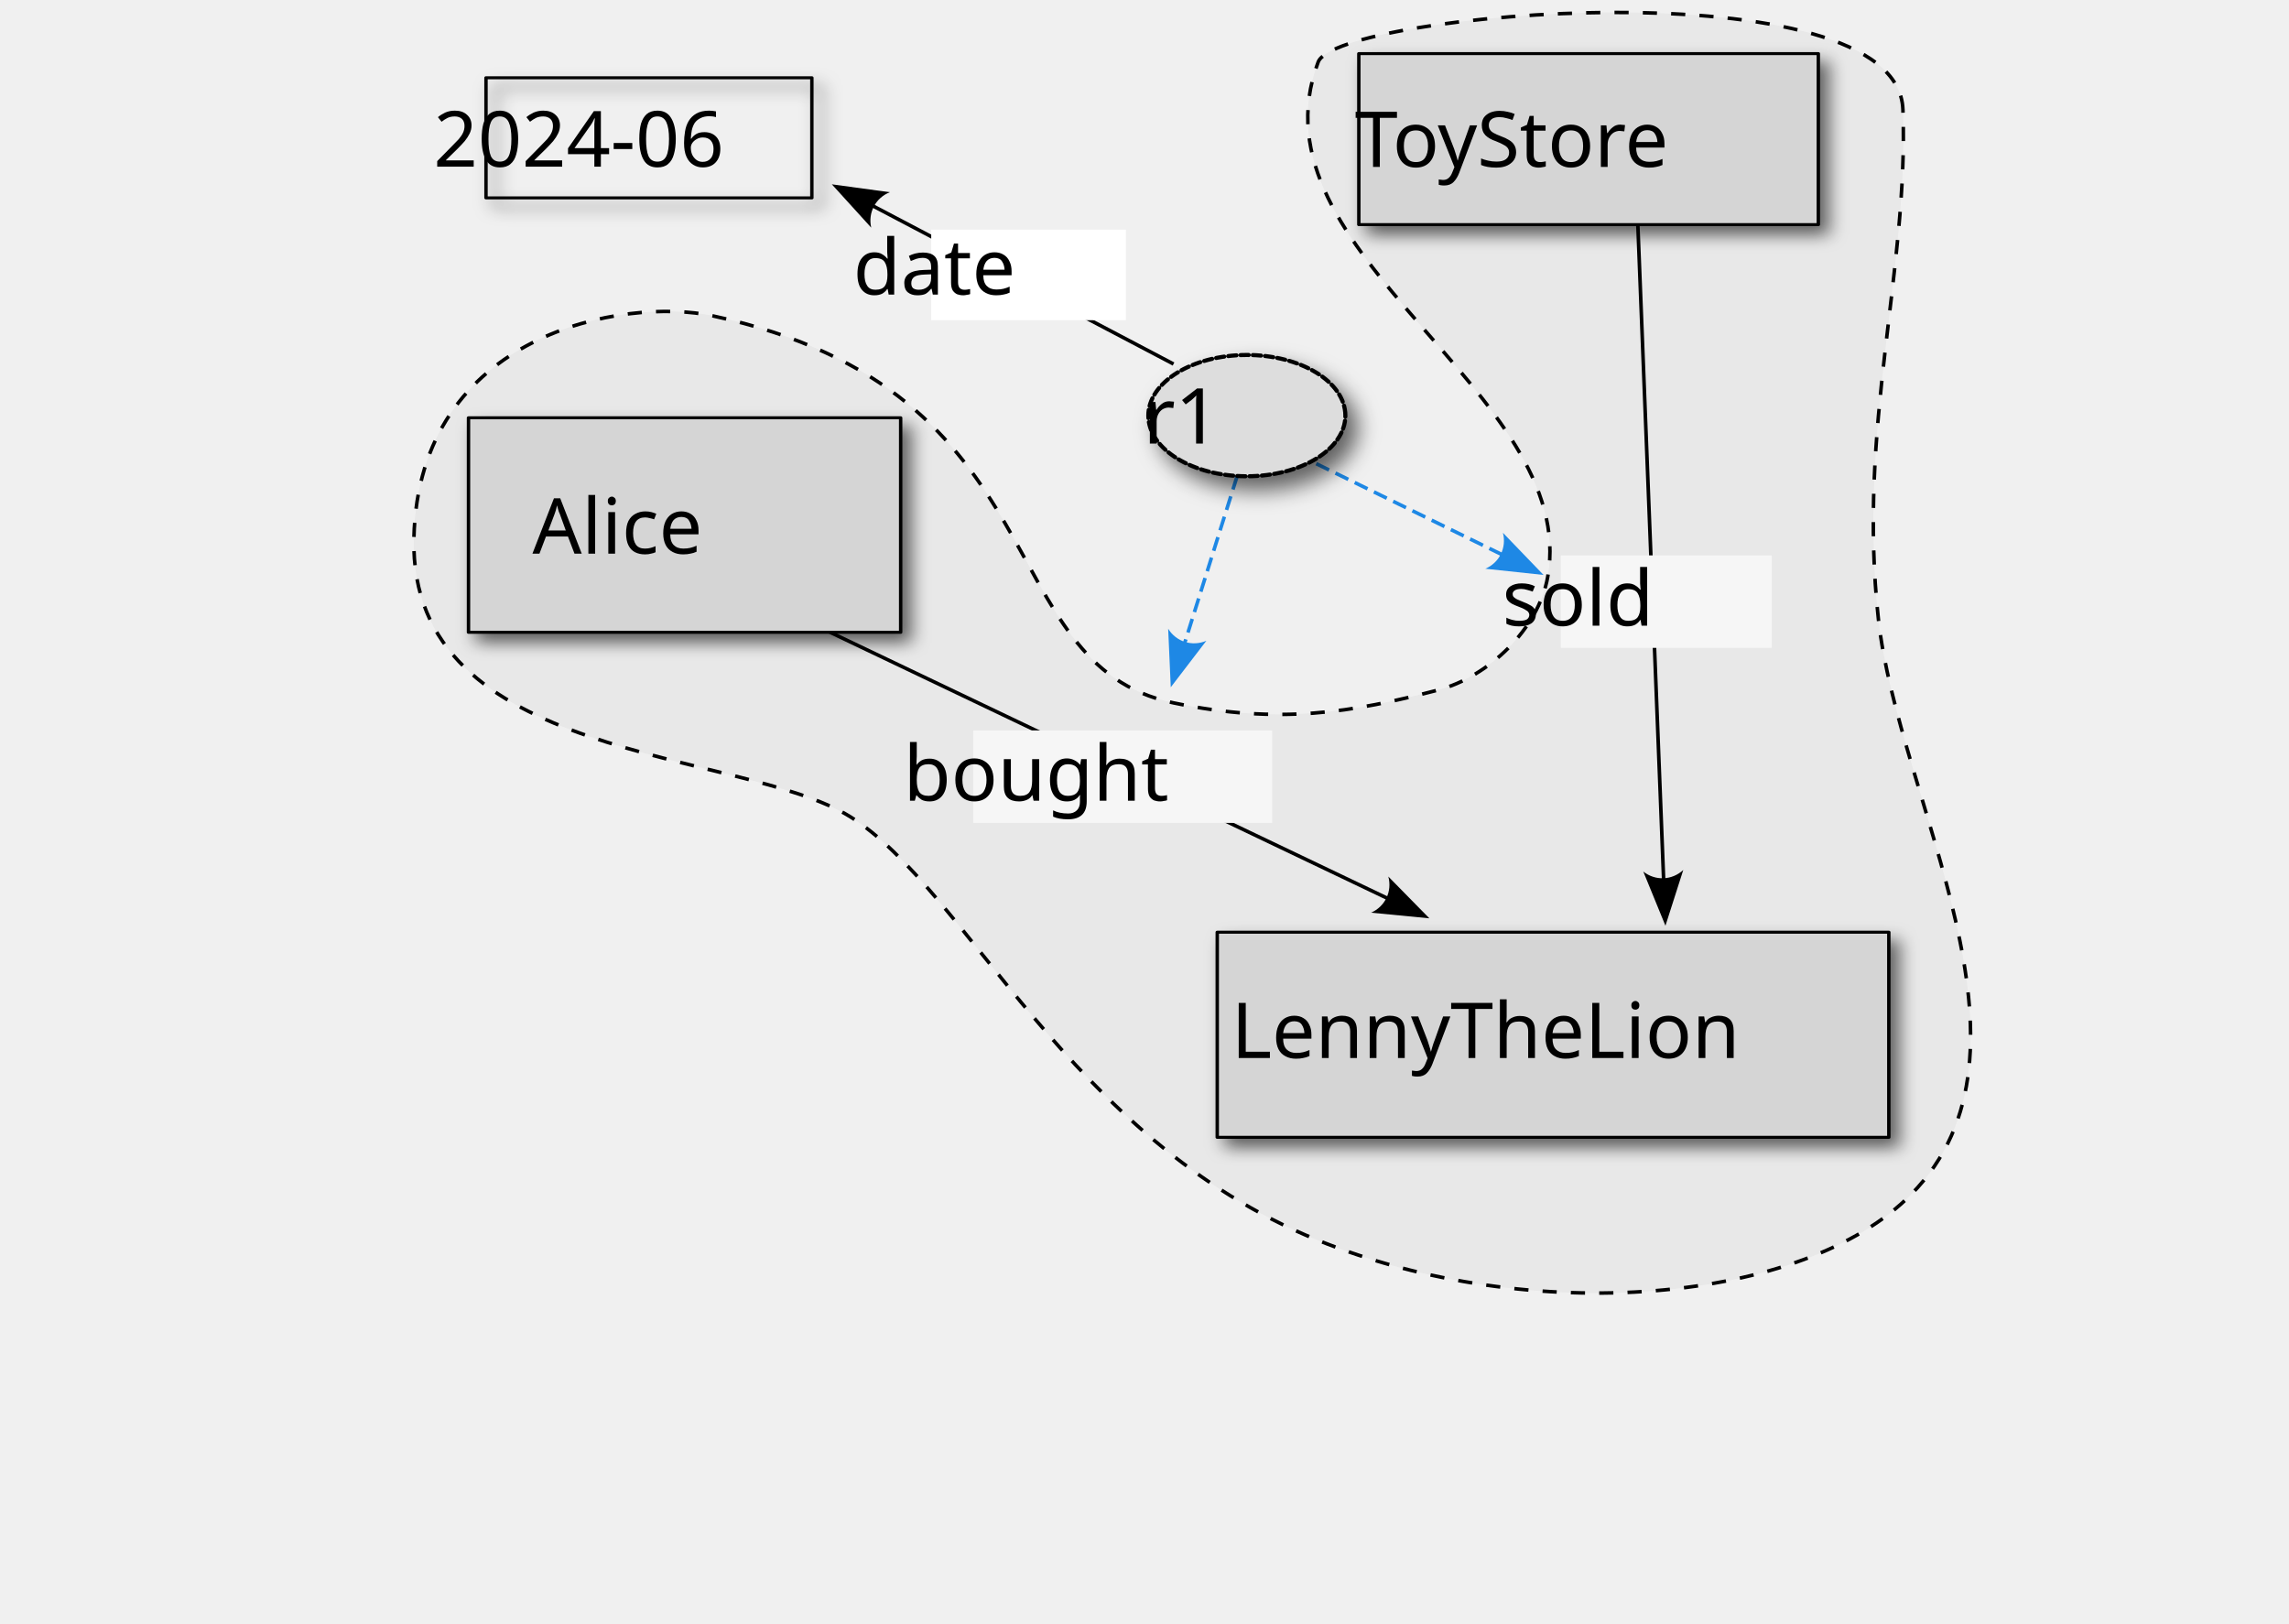
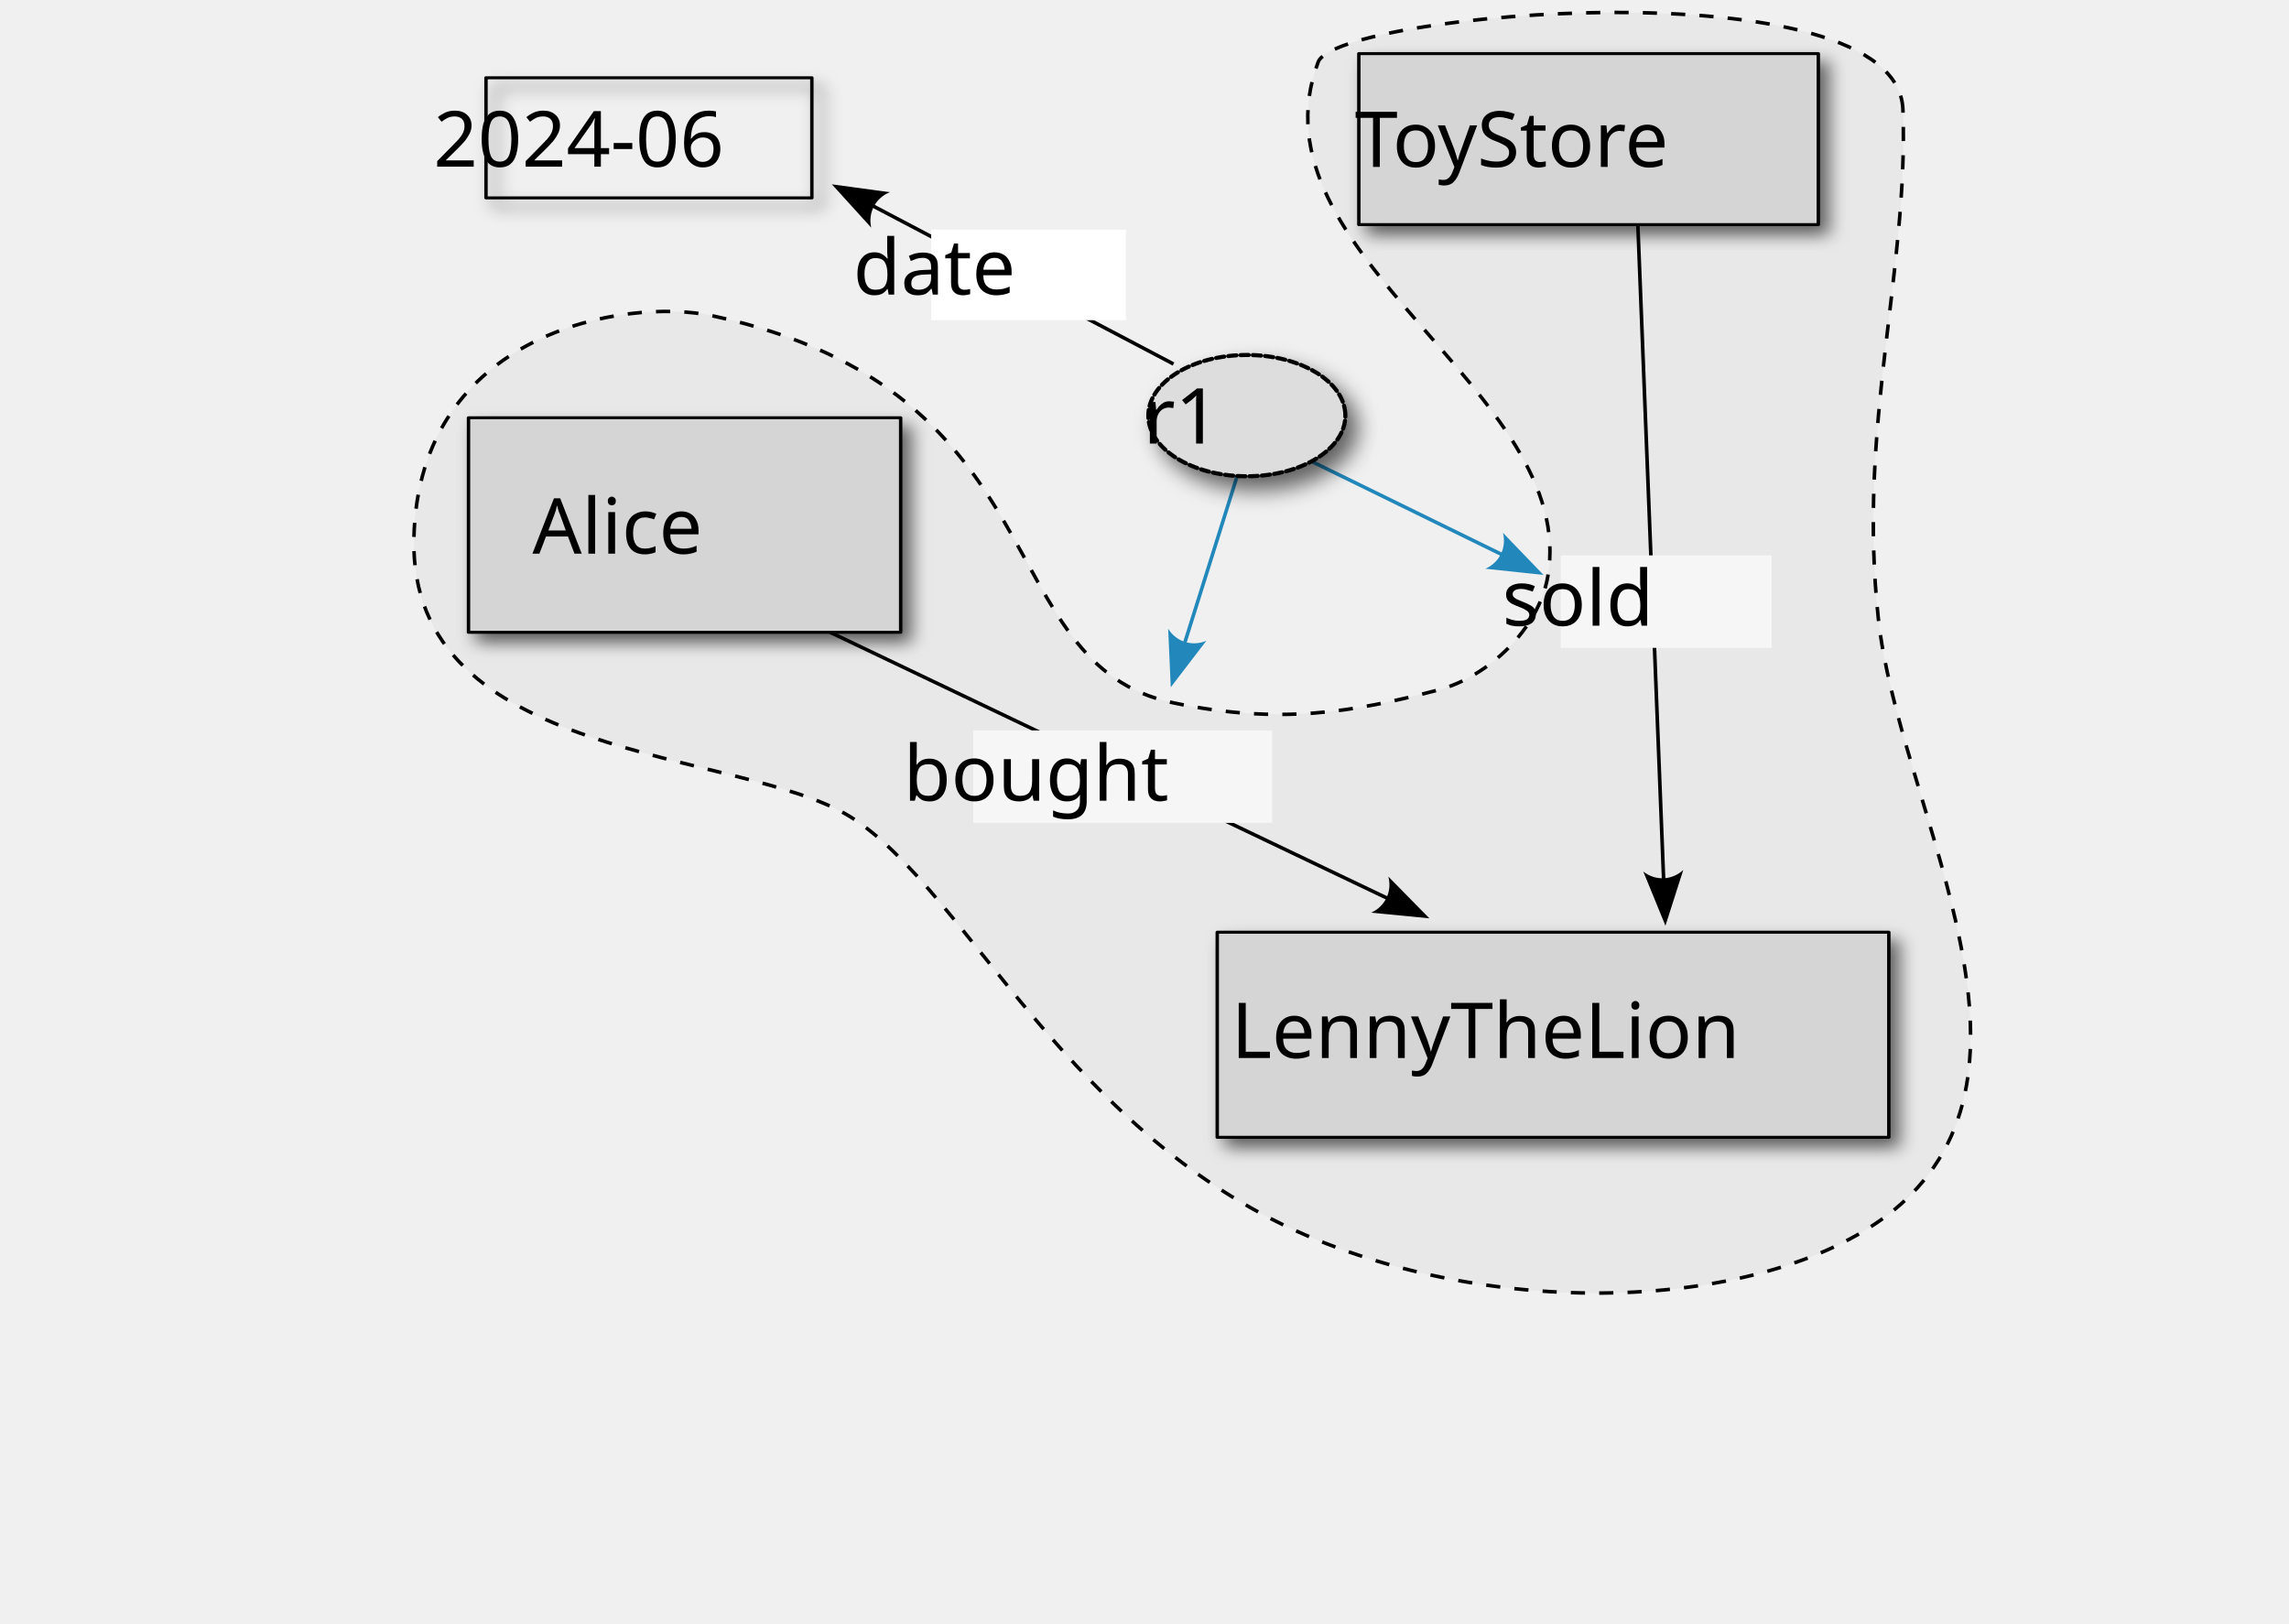
<svg xmlns="http://www.w3.org/2000/svg" width="148mm" height="105mm" viewBox="0 0 148 105" version="1.1" id="svg1">
  <defs id="defs1">
    <marker style="overflow:visible" id="ConcaveTriangle" refX="0" refY="0" orient="auto-start-reverse" markerWidth="2" markerHeight="2" viewBox="0 0 1 1" preserveAspectRatio="xMidYMid">
      <path transform="scale(0.7)" d="M -2,-4 9,0 -2,4 c 2,-2.33 2,-5.66 0,-8 z" style="fill:context-stroke;fill-rule:evenodd;stroke:none" id="path7" />
    </marker>
    <filter style="color-interpolation-filters:sRGB" id="filter6" x="-0.142" y="-0.231" width="1.34" height="1.564">
      <feFlood result="flood" in="SourceGraphic" flood-opacity="0.6" flood-color="rgb(0,0,0)" id="feFlood5" />
      <feGaussianBlur result="blur" in="SourceGraphic" stdDeviation="0.7" id="feGaussianBlur5" />
      <feOffset result="offset" in="blur" dx="0.7" dy="0.8" id="feOffset5" />
      <feComposite result="comp1" operator="in" in="flood" in2="offset" id="feComposite5" />
      <feComposite result="comp2" operator="over" in="SourceGraphic" in2="comp1" id="feComposite6" />
    </filter>
  </defs>
  <g id="layer1">
-     <path style="display:inline;fill:none;fill-rule:evenodd;stroke:#1e88e5;stroke-width:0.231px;stroke-linecap:butt;stroke-linejoin:miter;stroke-opacity:1;marker-end:url(#ConcaveTriangle);stroke-dasharray:0.923,0.462;stroke-dashoffset:0" d="M 83.859,29.376 97.187,35.901" id="path8" />
+     <path style="display:inline;fill:none;fill-rule:evenodd;stroke:#28b;stroke-width:0.231px;stroke-linecap:butt;stroke-linejoin:miter;stroke-opacity:1;marker-end:url(#ConcaveTriangle);" d="M 83.859,29.376 97.187,35.901" id="path8" />
    <g id="g1" transform="translate(45.29577,22.44931)">
      <rect style="fill:#dddddd;fill-opacity:1;stroke:#000000;stroke-width:0.265;stroke-linecap:round;stroke-linejoin:round;filter:url(#filter6)" id="rect1" width="52.272" height="18.208" x="36.427" y="38.54" transform="matrix(0.8306945,0,0,0.7284195,3.148351,9.762304)" />
      <text xml:space="preserve" style="font-style:normal;font-variant:normal;font-weight:normal;font-stretch:normal;font-size:5px;font-family:sans-serif;-inkscape-font-specification:sans-serif;text-align:center;text-anchor:middle;fill:#000000;stroke-width:0.565;stroke-linecap:round;stroke-linejoin:round;stroke-dasharray:1.13, 0.565;stroke-dashoffset:0.565" x="55.303" y="45.97" id="text1">
        <tspan id="tspan1" style="font-style:normal;font-variant:normal;font-weight:normal;font-stretch:normal;font-size:5px;font-family:sans-serif;-inkscape-font-specification:sans-serif;fill:#000000;stroke-width:0.565" x="55.303" y="45.97">LennyTheLion</tspan>
      </text>
    </g>
    <g id="g8">
      <path style="display:inline;fill:none;fill-rule:evenodd;stroke:#000000;stroke-width:0.231px;stroke-linecap:butt;stroke-linejoin:miter;stroke-opacity:1;marker-end:url(#ConcaveTriangle)" d="M 53.361,40.738 89.792,58.132" id="path4" />
      <g id="g3" transform="translate(-16.07284,-2.173565)">
        <rect style="fill:#ffffff;fill-opacity:1;stroke-width:0.565;stroke-linecap:round;stroke-linejoin:round;stroke-dasharray:1.13, 0.565;stroke-dashoffset:0.565" id="rect3" width="19.337" height="5.981" x="78.993" y="49.408" />
        <text xml:space="preserve" style="font-style:normal;font-variant:normal;font-weight:normal;font-stretch:normal;font-size:5px;font-family:sans-serif;-inkscape-font-specification:sans-serif;text-align:center;text-anchor:middle;fill:#000000;fill-opacity:1;stroke-width:0.565;stroke-linecap:round;stroke-linejoin:round;stroke-dasharray:1.13, 0.565;stroke-dashoffset:0.565" x="88.919" y="53.953" id="text2">
          <tspan id="tspan2" style="fill:#000000;fill-opacity:1;stroke-width:0.565" x="88.919" y="53.953">bought</tspan>
        </text>
      </g>
    </g>
    <g id="g4" transform="translate(-25.38675,-4.074841)">
      <rect style="fill:#dddddd;fill-opacity:1;stroke:#000000;stroke-width:0.265;stroke-linecap:round;stroke-linejoin:round;filter:url(#filter6)" id="rect4" width="33.637" height="19.044" x="55.063" y="37.628" transform="matrix(0.8306945,0,0,0.7284195,9.938101,3.684227)" />
      <text xml:space="preserve" style="font-style:normal;font-variant:normal;font-weight:normal;font-stretch:normal;font-size:5px;font-family:sans-serif;-inkscape-font-specification:sans-serif;text-align:center;text-anchor:middle;fill:#000000;fill-opacity:1;stroke-width:0.565;stroke-linecap:round;stroke-linejoin:round;stroke-dasharray:1.13, 0.565;stroke-dashoffset:0.565" x="69.859" y="39.878" id="text3">
        <tspan id="tspan3" style="stroke-width:0.565" x="69.859" y="39.878">Alice</tspan>
      </text>
    </g>
    <g id="g6" transform="translate(41.65904,-25.70536)">
      <path style="display:inline;fill:none;fill-rule:evenodd;stroke:#000000;stroke-width:0.231px;stroke-linecap:butt;stroke-linejoin:miter;stroke-opacity:1;marker-end:url(#ConcaveTriangle)" d="m 64.217,39.677 1.692,42.985" id="path1" />
      <g id="g5" transform="translate(-17.37204,12.50848)">
        <rect style="fill:#ffffff;fill-opacity:1;stroke-width:0.565;stroke-linecap:round;stroke-linejoin:round;stroke-dasharray:1.13, 0.565;stroke-dashoffset:0.565" id="rect2" width="13.65" height="5.981" x="76.624" y="49.112" />
        <text xml:space="preserve" style="font-style:normal;font-variant:normal;font-weight:normal;font-stretch:normal;font-size:5px;font-family:sans-serif;-inkscape-font-specification:sans-serif;text-align:center;text-anchor:middle;fill:#000000;fill-opacity:1;stroke-width:0.565;stroke-linecap:round;stroke-linejoin:round;stroke-dasharray:1.13, 0.565;stroke-dashoffset:0.565" x="83.585" y="53.657" id="text4">
          <tspan style="fill:#000000;fill-opacity:1;stroke-width:0.565" x="83.585" y="53.657" id="tspan6">sold</tspan>
        </text>
        <text xml:space="preserve" style="font-size:7.056px;font-family:sans-serif;-inkscape-font-specification:sans-serif;text-align:center;text-anchor:middle;fill:#00ff00;stroke-width:0.329;stroke-dasharray:1.316, 1.316" x="19.568" y="47.139" id="text7">
          <tspan id="tspan7" style="stroke-width:0.329" x="19.568" y="47.139" />
        </text>
      </g>
    </g>
    <g id="g7" transform="translate(-90.88728,-44.57169)">
      <rect style="fill:none;fill-opacity:1;stroke:#000000;stroke-width:0.265;stroke-linecap:round;stroke-linejoin:round;filter:url(#filter6)" id="rect11" width="25.364" height="10.664" x="61.105" y="45.368" transform="matrix(0.8306945,0,0,0.7284195,71.55083,16.55355)" />
      <text xml:space="preserve" style="font-style:normal;font-variant:normal;font-weight:normal;font-stretch:normal;font-size:5px;font-family:sans-serif;-inkscape-font-specification:sans-serif;text-align:center;text-anchor:middle;fill:#000000;fill-opacity:1;stroke-width:0.565;stroke-linecap:round;stroke-linejoin:round;stroke-dasharray:1.13, 0.565;stroke-dashoffset:0.565" x="132.857" y="55.354" id="text11">
        <tspan id="tspan11" style="stroke-width:0.565" x="132.857" y="55.354">2024-06</tspan>
      </text>
    </g>
    <g id="g2">
      <rect style="fill:#dddddd;fill-opacity:1;stroke:#000000;stroke-width:0.265;stroke-linecap:round;stroke-linejoin:round;filter:url(#filter6)" id="rect7" width="35.763" height="15.183" x="56.937" y="41.489" transform="matrix(0.8306945,0,0,0.7284195,40.56167,-26.75446)" />
      <text xml:space="preserve" style="font-style:normal;font-variant:normal;font-weight:normal;font-stretch:normal;font-size:5px;font-family:sans-serif;-inkscape-font-specification:sans-serif;text-align:center;text-anchor:middle;fill:#000000;fill-opacity:1;stroke-width:0.565;stroke-linecap:round;stroke-linejoin:round;stroke-dasharray:1.13, 0.565;stroke-dashoffset:0.565" x="102.288" y="10.792" id="text8">
        <tspan id="tspan8" style="stroke-width:0.565" x="102.288" y="10.792">ToyStore</tspan>
      </text>
      <text xml:space="preserve" style="font-size:7.056px;font-family:sans-serif;-inkscape-font-specification:sans-serif;text-align:center;text-anchor:middle;fill:#00ff00;stroke-width:0.329;stroke-dasharray:1.316, 1.316" x="129.133" y="52.918" id="text12">
        <tspan id="tspan12" style="stroke-width:0.329" x="129.133" y="52.918" />
      </text>
    </g>
    <g id="g11" transform="translate(4.016444,-34.46901)">
      <path style="display:inline;fill:none;fill-rule:evenodd;stroke:#000000;stroke-width:0.231px;stroke-linecap:butt;stroke-linejoin:miter;stroke-opacity:1;marker-end:url(#ConcaveTriangle)" d="M 71.86,58.009 52.343,47.743" id="path9" />
      <g id="g10" transform="translate(-23.34066,-0.1374727)">
        <rect style="fill:#ffffff;fill-opacity:1;stroke-width:0.565;stroke-linecap:round;stroke-linejoin:round;stroke-dasharray:1.13, 0.565;stroke-dashoffset:0.565" id="rect9" width="12.588" height="5.856" x="79.534" y="49.457" />
        <text xml:space="preserve" style="font-style:normal;font-variant:normal;font-weight:normal;font-stretch:normal;font-size:5px;font-family:sans-serif;-inkscape-font-specification:sans-serif;text-align:center;text-anchor:middle;fill:#000000;fill-opacity:1;stroke-width:0.565;stroke-linecap:round;stroke-linejoin:round;stroke-dasharray:1.13, 0.565;stroke-dashoffset:0.565" x="85.585" y="53.657" id="text9">
          <tspan style="fill:#000000;fill-opacity:1;stroke-width:0.565" x="85.585" y="53.657" id="tspan9">date</tspan>
        </text>
        <text xml:space="preserve" style="font-size:7.056px;font-family:sans-serif;-inkscape-font-specification:sans-serif;text-align:center;text-anchor:middle;fill:#00ff00;stroke-width:0.329;stroke-dasharray:1.316, 1.316" x="19.568" y="47.139" id="text10">
          <tspan id="tspan10" style="stroke-width:0.329" x="19.568" y="47.139" />
        </text>
      </g>
    </g>
-     <path style="display:inline;fill:none;fill-rule:evenodd;stroke:#1e88e5;stroke-width:0.231px;stroke-linecap:butt;stroke-linejoin:miter;stroke-opacity:1;marker-end:url(#ConcaveTriangle);stroke-dasharray:0.923,0.462;stroke-dashoffset:0" d="M 79.995,30.774 76.571,41.667" id="path10" />
+     <path style="display:inline;fill:none;fill-rule:evenodd;stroke:#28b;stroke-width:0.231px;stroke-linecap:butt;stroke-linejoin:miter;stroke-opacity:1;marker-end:url(#ConcaveTriangle);" d="M 79.995,30.774 76.571,41.667" id="path10" />
    <g id="g9">
      <path style="fill:#dddddd;fill-opacity:1;stroke:#000000;stroke-width:0.265;stroke-linecap:round;stroke-linejoin:round;stroke-dasharray:0.53, 0.265;stroke-dashoffset:0.265;stroke-opacity:1;filter:url(#filter6)" id="path6" d="m 86.979,26.683 a 6.37,3.922 0 0 1 -6.037,4.111 6.37,3.922 0 0 1 -6.686,-3.711 6.37,3.922 0 0 1 6.018,-4.121 6.37,3.922 0 0 1 6.703,3.699 z" />
      <text xml:space="preserve" style="font-style:normal;font-variant:normal;font-weight:normal;font-stretch:normal;font-size:5px;font-family:sans-serif;-inkscape-font-specification:sans-serif;text-align:center;text-anchor:middle;fill:#000000;fill-opacity:1;stroke-width:0.565;stroke-linecap:round;stroke-linejoin:round;stroke-dasharray:1.13, 0.565;stroke-dashoffset:0.565" x="80.939" y="28.686" id="text5">
        <tspan id="tspan4" style="stroke-width:0.565" x="80.939" y="28.686">r1</tspan>
      </text>
    </g>
    <g id="g12" transform="translate(-0.7220156,-0.5964761)" style="fill:#000000;fill-opacity:0.036">
      <path id="path2" style="fill-opacity:0.036;stroke:#000000;stroke-width:0.229;stroke-dasharray:0.916, 0.916" d="m 40.866,-117.07 c -9.168,-2.229 -15.952,33.525 -13.185,35.567 10.705,7.902 25.138,-10.566 36.083,-5.276 3.06,1.479 5.176,5.423 5.112,8.82 -0.108,5.695 -0.599,10.471 -3.829,16.675 -5.667,10.882 -21.3,1.386 -32.155,21.92 -2.693,5.094 -4.11,18.591 8.622,22.478 13.95,4.259 18.781,-16.647 24.973,-22.29 6.574,-5.991 23.817,-7.894 34.499,-21.647 9.227,-11.88 12.451,-29.206 7.571,-37.775 -6.489,-11.393 -24.81,-6.104 -36.384,-8.032 -12.374,-2.061 -21.141,-7.969 -31.305,-10.44 z" transform="rotate(74.30925)" />
    </g>
  </g>
</svg>
